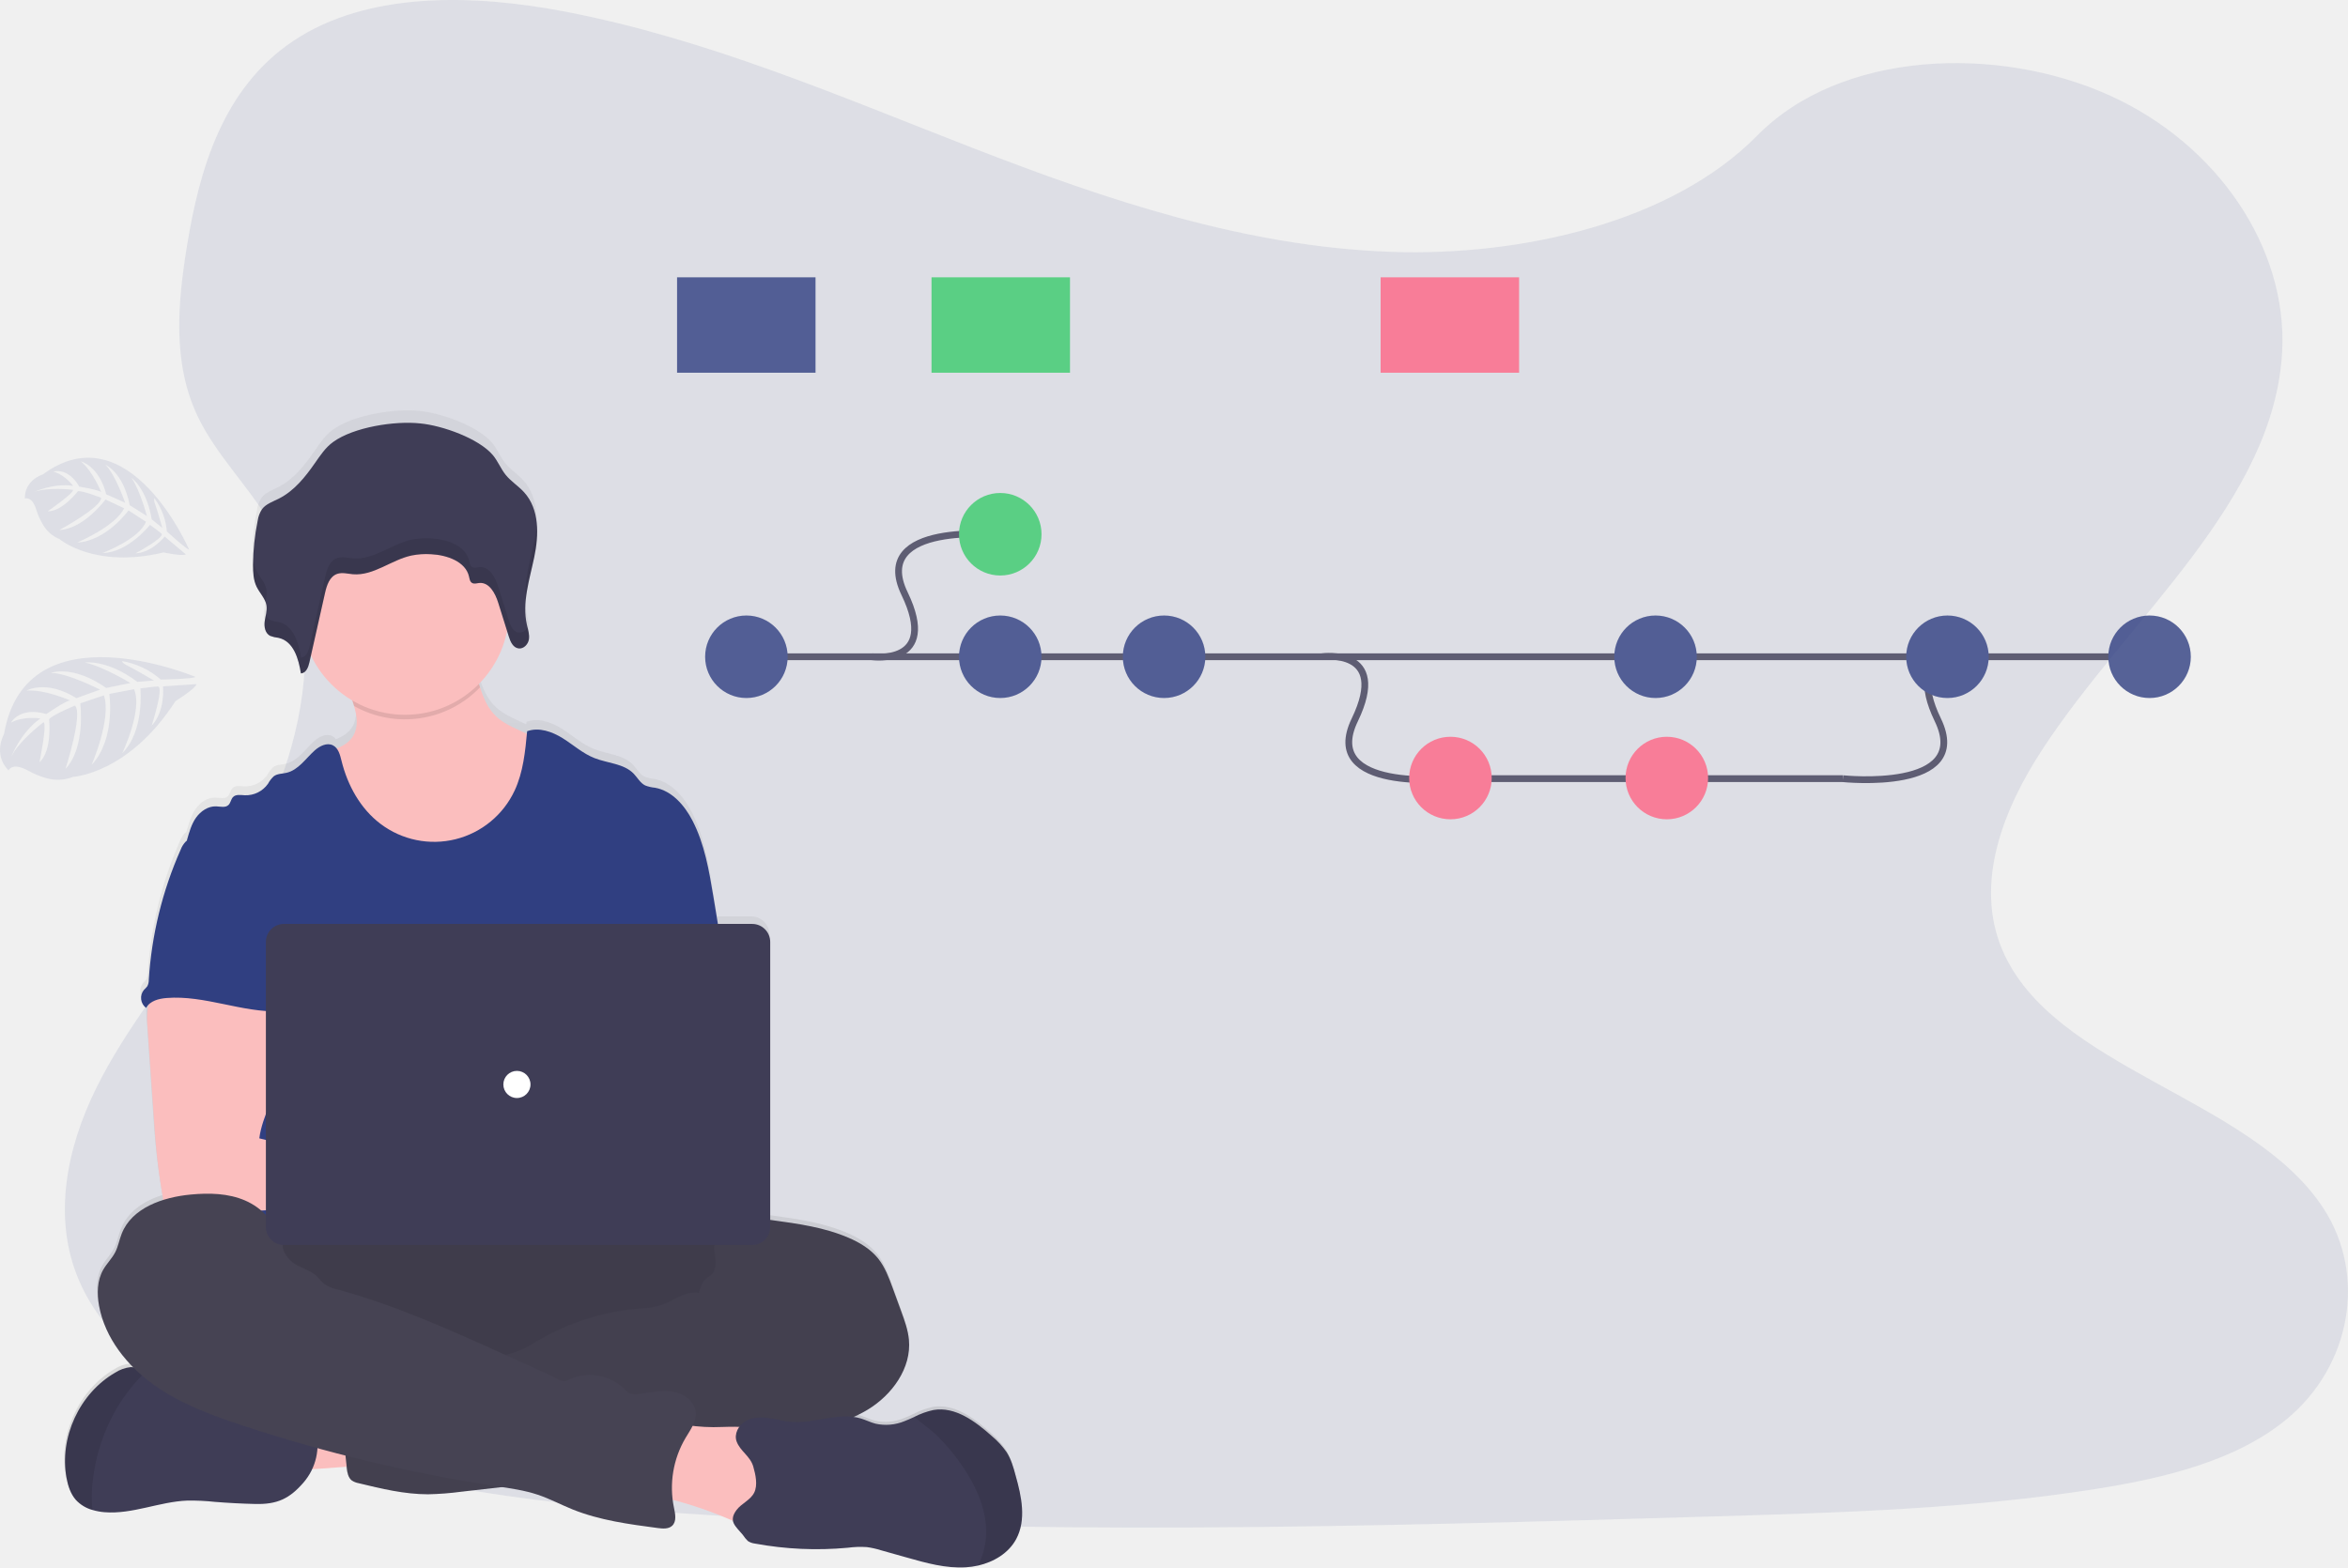
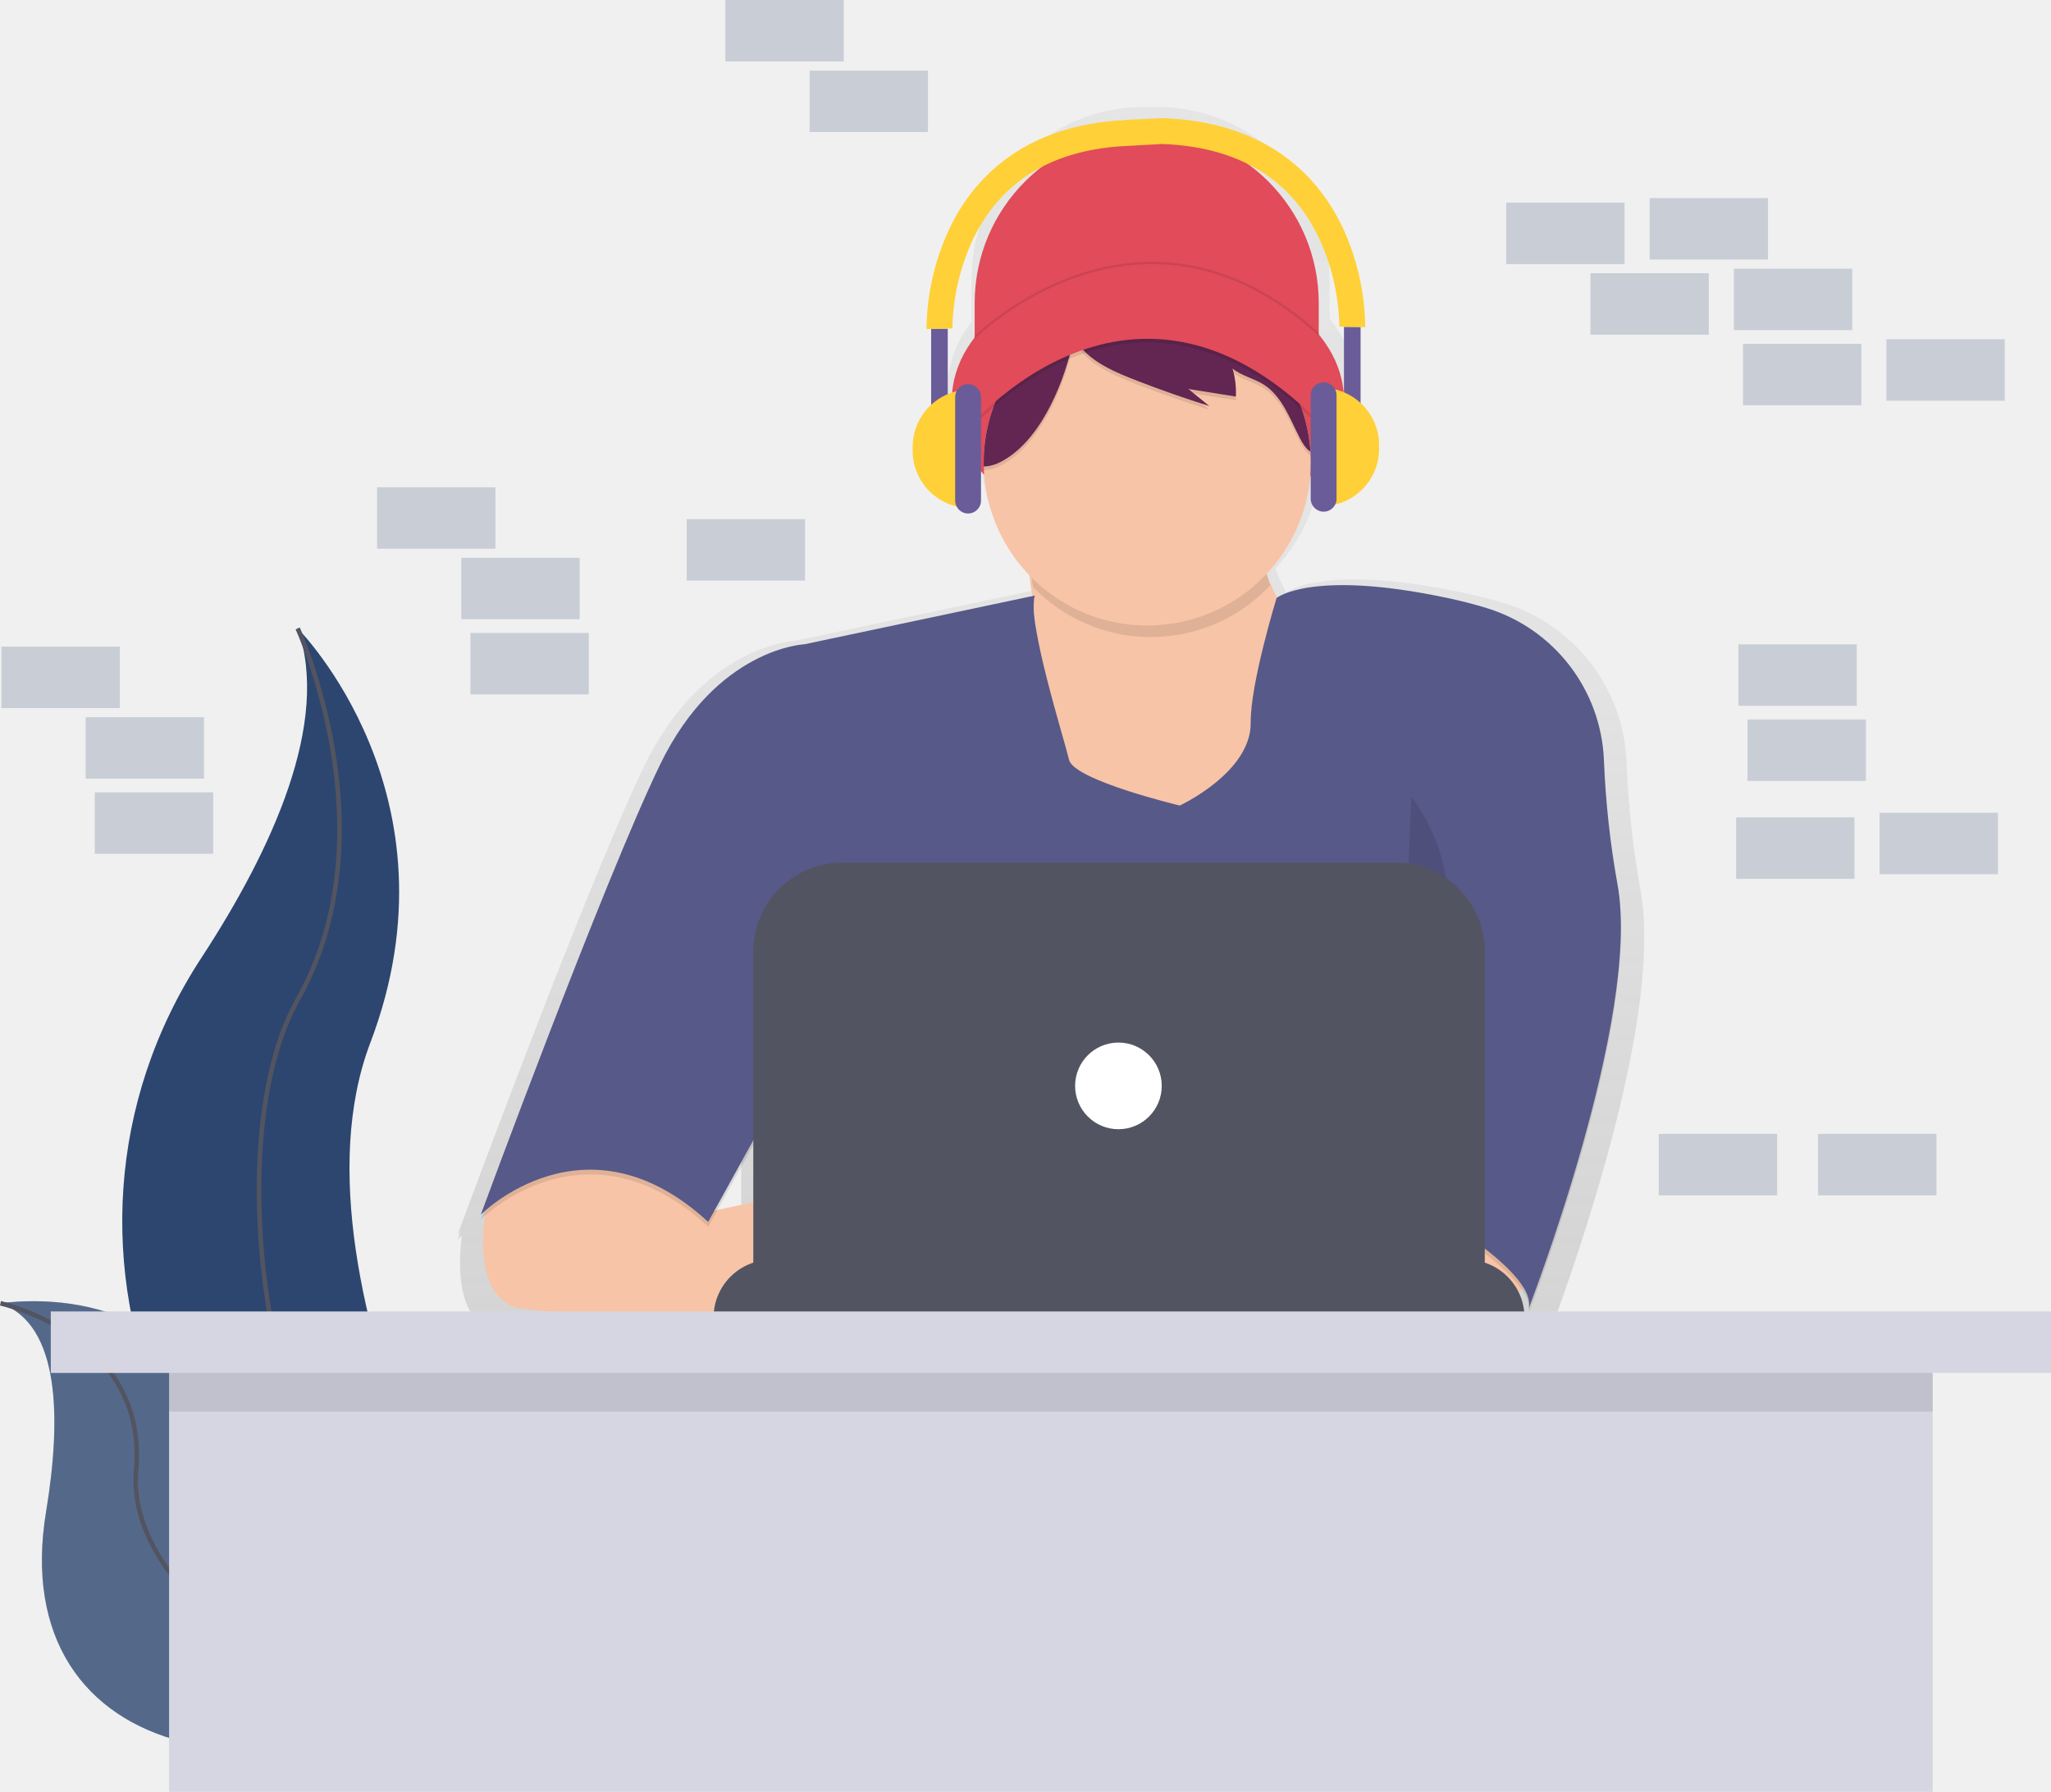
- <svg xmlns="http://www.w3.org/2000/svg" id="b543c902-2711-464d-9f40-b15eb324e31e" data-name="Layer 1" width="1038.23" height="693.31" viewBox="0 0 1038.23 693.31">
+ <svg xmlns="http://www.w3.org/2000/svg" id="6088ba52-b752-42bb-ac91-0a74df332082" data-name="Layer 1" width="900.94" height="787" viewBox="0 0 900.94 787">
  <defs>
-     <linearGradient id="be976a09-f639-4984-bf14-ee296c482822" x1="320.96" y1="796.01" x2="320.96" y2="284.81" gradientUnits="userSpaceOnUse">
+     <linearGradient id="33dd52eb-d837-4874-aadb-63a17bd6edfc" x1="611.05" y1="646" x2="611.05" y2="103.5" gradientUnits="userSpaceOnUse">
      <stop offset="0" stop-color="gray" stop-opacity="0.25" />
      <stop offset="0.54" stop-color="gray" stop-opacity="0.12" />
      <stop offset="1" stop-color="gray" stop-opacity="0.1" />
    </linearGradient>
  </defs>
-   <path d="M696.13,214.75c-64.72-2.25-126.36-23.14-185.23-46s-117.16-48.19-180.33-60.3c-40.63-7.79-87.09-8.89-119.83,12.89-31.5,21-41.68,57.15-47.16,90.72-4.11,25.27-6.54,51.85,4.75,75.5,7.83,16.42,21.74,30.22,31.36,45.95,33.46,54.72,9.81,122.2-26.46,175.63-17,25.06-36.74,49-49.87,75.66s-19.2,57.25-7.72,84.47c11.39,27,38.52,47.24,67.9,61.49,59.69,28.94,130,37.23,198.62,41.92,151.82,10.39,304.46,5.89,456.68,1.39,56.34-1.67,112.92-3.36,168.34-12.07,30.78-4.84,62.56-12.52,84.9-31,28.36-23.53,35.39-63.38,16.39-92.88-31.88-49.49-120-61.79-142.31-114.9-12.27-29.23.33-61.8,18.15-88.91,38.24-58.17,102.33-109.19,105.71-175.68,2.32-45.66-28.49-91.39-76.13-113-49.94-22.65-119.18-19.8-156,17.69C819.93,201.88,753.27,216.73,696.13,214.75Z" transform="translate(-80.89 -103.35)" fill="#303f81" opacity="0.1" />
-   <path d="M529.62,754.84c-1-3.62-2-7.28-4-10.43a36.53,36.53,0,0,0-6.55-7.17c-7.25-6.58-16.15-13.26-25.76-11.6a34.39,34.39,0,0,0-8.54,3.12c-1.4.65-2.81,1.3-4.25,1.85a21.17,21.17,0,0,1-12.82,1.12c-2.2-.59-4.25-1.65-6.42-2.31a20.35,20.35,0,0,0-3.15-.68,53.64,53.64,0,0,0,6.09-3.21C475,718.93,483.6,707,482.4,694.24c-.41-4.29-1.88-8.4-3.34-12.45l-3.84-10.62c-1.66-4.6-3.38-9.29-6.41-13.11-3.37-4.26-8.17-7.15-13.13-9.3-10.65-4.63-22.29-6.26-33.78-7.84l-.8-.11V516.68a8,8,0,0,0-8-8H398q-1-6.12-2-12.22c-1.9-11.61-3.87-23.43-9.22-33.88-3.5-6.84-9.07-13.37-16.58-14.71a16.08,16.08,0,0,1-4.31-1c-2.2-1.08-3.4-3.48-5.09-5.25-4.36-4.57-11.45-4.64-17.29-7-5.16-2.05-9.38-5.91-14.08-8.88s-10.54-5.08-15.74-3.15c0,.38-.07.76-.11,1.13l-3.34-1.54c-3.6-1.67-7.27-3.38-10.16-6.12-3.71-3.5-5.69-8.14-7.23-13.07-.16-.51-.31-1-.47-1.55a46.43,46.43,0,0,0,12.44-23.75l.81,2.63a17.45,17.45,0,0,0,.64,1.74,6.86,6.86,0,0,0,2,2.83,3.55,3.55,0,0,0,.84.49,3.5,3.5,0,0,0,.86.22,3.2,3.2,0,0,0,1.24-.09,4.73,4.73,0,0,0,3-2.78,6,6,0,0,0,.35-1.22,6.31,6.31,0,0,0,.07-.76c0-.08,0-.16,0-.24s0-.35,0-.52,0-.18,0-.28,0-.33-.05-.5l0-.26c0-.2-.06-.4-.1-.59s0-.11,0-.16c-.05-.25-.11-.51-.16-.76,0-.06,0-.13,0-.19s-.09-.41-.14-.62-.07-.27-.1-.41l0-.06h0c-.1-.4-.19-.79-.28-1.19a34.38,34.38,0,0,1-.55-10.56,113.08,113.08,0,0,1,2.86-15.35l.21-.91c.08-.35.16-.7.23-1.06.16-.72.32-1.44.47-2.17v0l.36-1.84.27-1.64,0-.21A47.41,47.41,0,0,0,318,330h0c-.46-5.23-2.08-10.18-5.63-14.12-2.51-2.79-5.82-4.85-8.15-7.78-2.18-2.74-3.41-6.12-5.67-8.81-6.24-7.45-22.26-13.19-32.09-14.19-11.26-1.14-29.45,1.74-38.53,8.39-3.36,2.45-5.66,6-8,9.36-4.3,6.25-9.18,12.49-16.07,16-2.6,1.32-5.58,2.32-7.31,4.62a12.49,12.49,0,0,0-1.95,5.18,102.71,102.71,0,0,0-2.06,19.78h0c0,.83,0,1.66,0,2.5a18.23,18.23,0,0,0,1.56,7.23c.16.34.34.67.53,1l.12.21a39.78,39.78,0,0,1,3.2,5.45,7.22,7.22,0,0,1,.49,1.66,12.24,12.24,0,0,1-.28,4.38h0c0,.22-.09.44-.13.66l-.09.43c0,.15,0,.3-.08.44-.08.43-.15.86-.21,1.28h0a9,9,0,0,0,.22,3.46,4.55,4.55,0,0,0,2.22,3,6.5,6.5,0,0,0,1.8.56c.63.11,1.27.18,1.89.32a9.33,9.33,0,0,1,2.29.85A9.22,9.22,0,0,1,208,383.1a11,11,0,0,1,.83.84,14,14,0,0,1,1.42,1.94q.32.53.6,1.08a24.67,24.67,0,0,1,1.71,4.52c.26.93.48,1.87.67,2.81.09.42.17.84.24,1.25s.14.83.2,1.24h0a2.91,2.91,0,0,0,.8-.16c1.47-.53,2.29-2.24,2.75-3.9.08-.28.15-.55.21-.82.23-1,.47-2.1.7-3.15a46.37,46.37,0,0,0,18.25,20.1c.28.83.55,1.65.79,2.49,1.31,4.53,1.94,9.27-.33,13.23-1.62,2.81-4.34,4.54-7.38,5.74a4.88,4.88,0,0,0-1.65-1.4c-2.63-1.32-5.79.28-8,2.25-4,3.62-7.26,8.81-12.52,10-1.9.44-4,.35-5.58,1.51a13,13,0,0,0-2.59,3.4,11.92,11.92,0,0,1-10.23,5.1c-1.83-.09-4-.51-5.25.83-.93,1-1,2.58-2,3.53-1.34,1.32-3.54.68-5.41.6-3.56-.15-6.87,2.15-8.9,5.1s-3,6.48-4,10l0,.06a7.15,7.15,0,0,0-.73.61,10.55,10.55,0,0,0-2.21,3.58,170.87,170.87,0,0,0-14.1,58.18,6,6,0,0,1-.64,2.82,13.87,13.87,0,0,1-1.47,1.6,5.61,5.61,0,0,0,.93,8,6.3,6.3,0,0,1,1.07-1.42c-.11.46-.21.91-.28,1.32a35.49,35.49,0,0,0-.11,8.8q1.42,20.84,2.87,41.65c.27,3.93.54,7.85.9,11.77q1.05,11.38,3,22.67c.06.34.13.69.22,1-8.15,2.59-15.4,7.27-18.45,15.08-1.06,2.7-1.54,5.64-2.84,8.23-1.43,2.84-3.78,5.11-5.34,7.89-2.69,4.78-2.81,10.64-1.83,16,1.89,10.45,7.54,19.79,15,27.39-.33,0-.67,0-1,0a15.64,15.64,0,0,0-6.83,2.45c-15.78,9.22-24.8,29-21.51,47.06.65,3.53,1.78,7.11,4.14,9.8a15.51,15.51,0,0,0,7.28,4.46,25.29,25.29,0,0,0,5.37,1c12.3,1,24.21-4.7,36.54-5.18a98,98,0,0,1,12.23.57q8.91.74,17.85.94c9.69.23,15.14-2.35,21.32-9.59a26.1,26.1,0,0,0,3.77-5.94c5.26-.3,11.07-.76,15.27-1.1l.06.58c.23,2,.58,4.3,2.18,5.56a7.61,7.61,0,0,0,3,1.23c10.1,2.48,20.32,5,30.72,5a129.71,129.71,0,0,0,14.59-1.12l18.27-2.11a91,91,0,0,1,15.7,3.42c5.28,1.79,10.21,4.45,15.37,6.56,12,4.86,24.9,6.6,37.68,8.3,2.18.29,4.68.49,6.29-1,2.08-2,1.39-5.34.8-8.14-.24-1.15-.42-2.3-.56-3.46a175.25,175.25,0,0,1,25.24,8.76l1.43.63c.42,2.18,2.43,3.92,4.36,6.27a16,16,0,0,0,2.21,2.74,7.37,7.37,0,0,0,3.17,1.14,147.82,147.82,0,0,0,40.93,1.85,41.86,41.86,0,0,1,8.44-.29,36.58,36.58,0,0,1,6.1,1.37l11.57,3.32c8.53,2.44,17.26,4.91,26.11,4.36a33.4,33.4,0,0,0,5.33-.77c7-1.62,13.52-5.53,16.88-11.82C534.37,774.76,532.18,764.24,529.62,754.84Z" transform="translate(-80.89 -103.35)" fill="url(#be976a09-f639-4984-bf14-ee296c482822)" />
-   <path d="M205.91,752.89c-2.11-4.8-4.11-10.32-2-15.12a12.85,12.85,0,0,1,6.65-6.25,32,32,0,0,1,9-2.22,125.61,125.61,0,0,1,29.26-.4c.71,5.62-.79,11.32-2.08,16.75-1.17,5-1.84,5.74-7,6C236.4,751.83,206.7,754.66,205.91,752.89Z" transform="translate(-80.89 -103.35)" fill="#fbbebe" />
-   <ellipse cx="214.07" cy="577.16" rx="143" ry="40" fill="#464353" />
-   <ellipse cx="214.07" cy="577.16" rx="143" ry="40" opacity="0.1" />
-   <path d="M320.6,469.35a44.49,44.49,0,0,1-22.94,20.84,57.58,57.58,0,0,1-18.21,3.46c-6.79.31-13.72-.13-20.1-2.45-8.56-3.1-15.67-9.44-21-16.83s-9-15.83-12.19-24.34c-1.68-4.43-3.28-9.15-2.49-13.83,5.15-1.17,10.79-2.89,13.45-7.46,2.27-3.92,1.64-8.62.33-13.1-.37-1.27-.8-2.53-1.23-3.74-1-2.9-4.45-8.41-2-10.89,1.53-1.57,7.94-2.37,10.15-3.39,6.81-3.14,13.09-7.68,20.57-9.17,6.47-1.29,13.15-.08,19.61,1.26a6.45,6.45,0,0,1,2.42.87,5.82,5.82,0,0,1,1.8,2.7c1.84,4.48,2.92,9.43,4.4,14.1,1.54,4.89,3.52,9.48,7.23,12.95,2.89,2.71,6.57,4.41,10.17,6.06l8.86,4.06a11.65,11.65,0,0,1,4.19,2.71,10.61,10.61,0,0,1,2,5.44A50.82,50.82,0,0,1,320.6,469.35Z" transform="translate(-80.89 -103.35)" fill="#fbbebe" />
-   <path d="M293.13,407.38a46,46,0,0,1-55.67,8.26c-.37-1.27-.8-2.53-1.23-3.74-1-2.9-4.45-8.41-2-10.89,1.53-1.57,7.94-2.37,10.15-3.39,6.81-3.14,13.09-7.68,20.57-9.17,6.47-1.29,13.15-.08,19.61,1.26a6.45,6.45,0,0,1,2.42.87,5.82,5.82,0,0,1,1.8,2.7C290.57,397.76,291.65,402.71,293.13,407.38Z" transform="translate(-80.89 -103.35)" opacity="0.1" />
-   <circle cx="179.07" cy="270.16" r="46" fill="#fbbebe" />
-   <path d="M400.11,522.8l-3.78-22.9c-1.91-11.49-3.88-23.2-9.22-33.55-3.51-6.78-9.08-13.24-16.59-14.58a16.05,16.05,0,0,1-4.32-1c-2.2-1.06-3.4-3.44-5.09-5.2-4.36-4.52-11.46-4.59-17.3-6.89-5.16-2-9.38-5.85-14.08-8.79s-10.55-5-15.75-3.12c-.84,8.95-1.73,18.1-5.53,26.25a39.28,39.28,0,0,1-59.26,14.76c-8.91-6.71-14.62-17.06-17.28-27.89-.65-2.64-1.39-5.67-3.82-6.88-2.63-1.32-5.79.28-8,2.22-4,3.59-7.27,8.73-12.53,9.94-1.9.44-4,.35-5.58,1.5a12.7,12.7,0,0,0-2.6,3.37,12,12,0,0,1-10.23,5.06c-1.83-.09-4-.51-5.25.82-.93,1-1,2.56-2,3.49-1.35,1.31-3.54.67-5.42.6-3.56-.15-6.87,2.13-8.91,5s-3,6.42-4,9.86c10.93,24.34,20.93,48.71,31.86,73.05a6.23,6.23,0,0,1,.79,3,7.31,7.31,0,0,1-1.36,3c-5.36,8.61-5.19,19.44-4.6,29.56s1.31,20.81-3.21,29.88c-1.23,2.49-2.83,4.77-4,7.26-2.74,5.64-3.73,23.68-2.13,29.74H407c-4.31-11.85-2.67-35.63-1.77-48.21.63-8.8-1-17.59-1.7-26.39C402,557.79,403.08,540.74,400.11,522.8Z" transform="translate(-80.89 -103.35)" fill="#303f81" />
-   <path d="M146.25,549a35.4,35.4,0,0,0-.12,8.73L149,599c.27,3.89.54,7.77.9,11.65.69,7.53,1.72,15,3,22.46A4,4,0,0,0,157,637c12.65,2.68,25.72,2.57,38.63,1.84,19.7-1.1,39.37-3.61,59.1-3.18,5.08.11,11,0,14.08-4s1.29-10.47-2.73-13.7-9.48-4-14.64-4c-6.83-.07-13.66.9-20.47.5-6.25-.37-12.36-1.88-18.42-3.39l-17-4.23c.65-5.15,2.61-10,4.47-14.89,3.34-8.67,6.46-17.63,6.52-26.92s-3.44-19.06-11.05-24.38c-6.26-4.37-14.32-5.18-21.95-5-5.55.16-15.14-1.17-20.21,1C149.32,538.41,147,545.07,146.25,549Z" transform="translate(-80.89 -103.35)" fill="#fbbebe" />
-   <path d="M411.68,643.36c3.33-1.27,7-.81,10.57-.33,11.49,1.57,23.15,3.18,33.8,7.77,5,2.14,9.76,5,13.14,9.21,3,3.79,4.75,8.43,6.41,13l3.84,10.52c1.46,4,2.94,8.08,3.35,12.33,1.2,12.59-7.41,24.46-18.24,31s-23.58,8.87-36,11.31-24.89,5.14-37.26,8a150,150,0,0,1-17.53,3.45c-13.24,1.5-27.08-.71-39.66,3.67-5,1.75-9.91,4.35-15.1,5.56a93.93,93.93,0,0,1-10.44,1.59l-23.81,2.72a129.89,129.89,0,0,1-14.6,1.12c-10.4,0-20.63-2.46-30.73-4.92a7.77,7.77,0,0,1-3-1.21c-1.6-1.26-1.95-3.49-2.18-5.51q-1.53-13.41-2.68-26.85c-.24-2.91-.42-6.06,1.17-8.51,2-3,5.9-3.94,9.46-4.52a246.88,246.88,0,0,1,45.68-3.17c5.81-5.81,15.39-5.84,23-9a68.39,68.39,0,0,0,8.11-4.41,106,106,0,0,1,44.53-14.07,41.45,41.45,0,0,0,9.11-1.3c5.89-1.83,11.26-6.81,17.31-5.59.75-2.07,1.27-4.84,3-6.26.86-.73,1.92-1.22,2.71-2,1.67-1.69,1.82-4.35,1.57-6.71s-.81-4.78-.2-7.08a9.79,9.79,0,0,1,1.11-2.47C401.12,645.52,405.65,642.86,411.68,643.36Z" transform="translate(-80.89 -103.35)" fill="#464353" />
-   <path d="M411.68,643.36c3.33-1.27,7-.81,10.57-.33,11.49,1.57,23.15,3.18,33.8,7.77,5,2.14,9.76,5,13.14,9.21,3,3.79,4.75,8.43,6.41,13l3.84,10.52c1.46,4,2.94,8.08,3.35,12.33,1.2,12.59-7.41,24.46-18.24,31s-23.58,8.87-36,11.31-24.89,5.14-37.26,8a150,150,0,0,1-17.53,3.45c-13.24,1.5-27.08-.71-39.66,3.67-5,1.75-9.91,4.35-15.1,5.56a93.93,93.93,0,0,1-10.44,1.59l-23.81,2.72a129.89,129.89,0,0,1-14.6,1.12c-10.4,0-20.63-2.46-30.73-4.92a7.77,7.77,0,0,1-3-1.21c-1.6-1.26-1.95-3.49-2.18-5.51q-1.53-13.41-2.68-26.85c-.24-2.91-.42-6.06,1.17-8.51,2-3,5.9-3.94,9.46-4.52a246.88,246.88,0,0,1,45.68-3.17c5.81-5.81,15.39-5.84,23-9a68.39,68.39,0,0,0,8.11-4.41,106,106,0,0,1,44.53-14.07,41.45,41.45,0,0,0,9.11-1.3c5.89-1.83,11.26-6.81,17.31-5.59.75-2.07,1.27-4.84,3-6.26.86-.73,1.92-1.22,2.71-2,1.67-1.69,1.82-4.35,1.57-6.71s-.81-4.78-.2-7.08a9.79,9.79,0,0,1,1.11-2.47C401.12,645.52,405.65,642.86,411.68,643.36Z" transform="translate(-80.89 -103.35)" opacity="0.05" />
-   <path d="M215.11,759.07c-6.19,7.17-11.64,9.73-21.33,9.5q-8.94-.21-17.86-.93a100.2,100.2,0,0,0-12.24-.57c-12.34.48-24.25,6.13-36.56,5.14a25.92,25.92,0,0,1-5.37-1,15.63,15.63,0,0,1-7.29-4.42c-2.36-2.67-3.49-6.21-4.14-9.71-3.29-17.94,5.73-37.48,21.52-46.61a15.78,15.78,0,0,1,6.84-2.43,16.21,16.21,0,0,1,6.92,1.52l.15.06a52.33,52.33,0,0,1,17.14,11.44,9.66,9.66,0,0,0,2.62,2.11,9,9,0,0,0,3.09.58l13.14.83a31.14,31.14,0,0,1,6.6.91,52.46,52.46,0,0,1,6.94,3c7.07,3.16,14.91,4,22.55,5.22a3.37,3.37,0,0,1,2,.8,3.13,3.13,0,0,1,.62,1.3A25.51,25.51,0,0,1,215.11,759.07Z" transform="translate(-80.89 -103.35)" fill="#3f3d56" />
-   <path d="M145.75,709.63a78.9,78.9,0,0,0-13.15,16.44,82.28,82.28,0,0,0-10.74,32.54,60.4,60.4,0,0,0-.11,12.61,15.63,15.63,0,0,1-7.29-4.42c-2.36-2.67-3.49-6.21-4.14-9.71-3.29-17.94,5.73-37.48,21.52-46.61a15.78,15.78,0,0,1,6.84-2.43,16.21,16.21,0,0,1,6.92,1.52Z" transform="translate(-80.89 -103.35)" opacity="0.1" />
-   <path d="M400.24,734.51c7.35-.2,15.6-.57,21,4.38,5.15,4.68,5.83,12.4,6.17,19.35l.39,8.07c.12,2.46.22,5-.77,7.28-1.76,4-6.59,5.93-11,5.7s-8.46-2.16-12.49-3.9a175.7,175.7,0,0,0-34-10.71q.57-8.37,1.9-16.66c.61-3.83.71-10.24,3.27-13.42,2.71-3.36,6.24-1.54,9.92-.92A79.63,79.63,0,0,0,400.24,734.51Z" transform="translate(-80.89 -103.35)" fill="#fbbebe" />
-   <path d="M206,653.42c0,1-1.57,0-1.71-1.07-1.1-8.09-7.52-14.76-15-18s-16-3.41-24.1-2.64c-12.25,1.16-26,5.85-30.48,17.3-1.06,2.68-1.54,5.58-2.84,8.15-1.44,2.82-3.79,5.07-5.35,7.81-2.69,4.74-2.8,10.55-1.83,15.91,2.61,14.3,12.39,26.53,24.24,35s25.7,13.53,39.51,18.09a685.19,685.19,0,0,0,112,26.75c6.16.93,12.38,1.79,18.28,3.77,5.28,1.77,10.22,4.42,15.38,6.5,12,4.82,24.91,6.54,37.7,8.23,2.18.28,4.68.48,6.29-1,2.08-1.93,1.39-5.29.8-8.06A43.35,43.35,0,0,1,384,739.4c2.14-3.6,4.92-7.29,4.52-11.46-.48-4.86-5.32-8.3-10.14-9.08s-9.72.37-14.56,1c-1.67.22-3.49.36-4.95-.49a9.89,9.89,0,0,1-1.94-1.72,21.93,21.93,0,0,0-25.54-3.57c-1.79,1-4.5-1.23-6.36-2.07L304,702.49c-24.16-10.93-48.44-21.91-74-28.83a15.54,15.54,0,0,1-5.7-2.37c-1.27-1-2.18-2.36-3.35-3.47-2.55-2.41-6.1-3.37-9.16-5.08S205.3,656.85,206,653.42Z" transform="translate(-80.89 -103.35)" fill="#464353" />
-   <path d="M530.21,784.11c-3.36,6.23-9.88,10.11-16.88,11.71a33.5,33.5,0,0,1-5.34.76c-8.85.55-17.59-1.9-26.12-4.32L470.29,789a36.55,36.55,0,0,0-6.1-1.36,41.86,41.86,0,0,0-8.44.29,149.59,149.59,0,0,1-41-1.84,7.23,7.23,0,0,1-3.17-1.13,15.75,15.75,0,0,1-2.21-2.71c-3.15-3.79-6.54-6-2.81-11,2.15-2.9,6.14-4.35,7.81-7.68s.6-8.06-.39-11.5c-1.35-4.75-5.79-6.8-7.38-11.16-1.19-3.29.81-7.11,3.82-8.9s6.73-1.93,10.2-1.47,6.87,1.44,10.36,1.71c10.26.82,20.75-4.47,30.6-1.49,2.17.66,4.22,1.71,6.42,2.29a21.35,21.35,0,0,0,12.83-1.11c1.44-.54,2.85-1.19,4.25-1.83a34.23,34.23,0,0,1,8.55-3.09c9.61-1.65,18.52,5,25.77,11.49a36.44,36.44,0,0,1,6.55,7.1c2,3.12,3.06,6.75,4,10.33C532.6,765.19,534.79,775.61,530.21,784.11Z" transform="translate(-80.89 -103.35)" fill="#3f3d56" />
-   <path d="M530.21,784.11c-3.36,6.23-9.88,10.11-16.88,11.71a32.69,32.69,0,0,0,3.55-17.16c-.6-9.51-4.78-18.47-10.11-26.37a93.4,93.4,0,0,0-11.14-13.57c-3.18-3.2-7.09-5.74-10.51-8.67a34.23,34.23,0,0,1,8.55-3.09c9.61-1.65,18.52,5,25.77,11.49a36.44,36.44,0,0,1,6.55,7.1c2,3.12,3.06,6.75,4,10.33C532.6,765.19,534.79,775.61,530.21,784.11Z" transform="translate(-80.89 -103.35)" opacity="0.1" />
-   <path d="M163,475.61a10.35,10.35,0,0,0-2.22,3.55,167.86,167.86,0,0,0-14.1,57.62,5.76,5.76,0,0,1-.65,2.79,12.21,12.21,0,0,1-1.47,1.59,5.52,5.52,0,0,0,.94,8c1.65-3.11,5.6-4.12,9.11-4.39,16.81-1.33,33.23,6.49,50.09,5.9-1.19-4.11-2.9-8.06-3.87-12.22-4.29-18.47,6.41-38.58-.15-56.37-1.31-3.56-3.5-7.06-6.95-8.62a18.51,18.51,0,0,0-4.45-1.18c-4.26-.77-12.74-4.06-16.86-2.74-1.52.49-2.12,1.92-3.38,2.78C167.13,473.55,164.59,474,163,475.61Z" transform="translate(-80.89 -103.35)" fill="#303f81" />
-   <rect x="117.57" y="408.66" width="223" height="142" rx="7.97" fill="#3f3d56" />
-   <circle cx="228.57" cy="479.66" r="6" fill="#fff" />
-   <path d="M228.18,298.85c-3.36,2.43-5.66,5.92-8,9.27-4.31,6.19-9.19,12.37-16.08,15.82-2.61,1.31-5.59,2.3-7.32,4.58a12.34,12.34,0,0,0-1.95,5.13,101.65,101.65,0,0,0-2.06,19.6c0,3.28.14,6.66,1.59,9.64,1.37,2.8,3.84,5.17,4.35,8.22.39,2.38-.49,4.75-.8,7.14s.23,5.22,2.44,6.36a14.79,14.79,0,0,0,3.7.87c6.65,1.48,8.88,9.28,9.89,15.73,2.26-.13,3.28-2.72,3.75-4.83l6.93-30.81c.75-3.34,2-7.21,5.33-8.38,2.23-.77,4.67-.05,7,.15,9.15.75,16.89-6.32,25.84-8.27a33,33,0,0,1,8.71-.58c7.06.35,15.27,3.25,16.77,9.84.25,1.07.4,2.35,1.4,2.88s2.05.08,3.1,0c4.48-.45,7.12,4.59,8.41,8.71l4.7,15c.7,2.27,1.88,4.94,4.34,5.23,2.27.28,4.2-1.87,4.54-4s-.4-4.34-.89-6.48c-2.21-9.85,1.17-19.93,3.23-29.8s2.43-21.21-4.48-28.81c-2.51-2.75-5.81-4.8-8.15-7.7-2.18-2.72-3.41-6.06-5.67-8.73-6.25-7.37-22.28-13.06-32.11-14C255.46,289.41,237.26,292.26,228.18,298.85Z" transform="translate(-80.89 -103.35)" fill="#3f3d56" />
+   <rect x="763.63" y="283" width="52" height="27" fill="#2c466f" opacity="0.2" />
+   <rect x="767.63" y="316" width="52" height="27" fill="#2c466f" opacity="0.2" />
+   <rect x="724.63" y="87" width="52" height="27" fill="#2c466f" opacity="0.2" />
+   <rect x="761.63" y="118" width="52" height="27" fill="#2c466f" opacity="0.2" />
+   <rect x="661.63" y="89" width="52" height="27" fill="#2c466f" opacity="0.2" />
+   <rect x="828.63" y="149" width="52" height="27" fill="#2c466f" opacity="0.2" />
+   <rect x="765.63" y="151" width="52" height="27" fill="#2c466f" opacity="0.2" />
+   <rect x="698.63" y="120" width="52" height="27" fill="#2c466f" opacity="0.2" />
+   <rect x="825.63" y="357" width="52" height="27" fill="#2c466f" opacity="0.2" />
+   <rect x="762.63" y="359" width="52" height="27" fill="#2c466f" opacity="0.2" />
+   <path d="M280.17,332.5s73.29,73.29,31.92,182S383,804.14,383,804.14s-1.2-.18-3.43-.57C229.05,777,154.26,604.85,238,477,269.08,429.41,294.62,373.64,280.17,332.5Z" transform="translate(-149.42 -56.5)" fill="#2c466f" />
+   <path d="M280.17,332.5s41.37,89.84,0,163.12-7.09,279,102.84,308.52" transform="translate(-149.42 -56.5)" fill="none" stroke="#535461" stroke-miterlimit="10" stroke-width="2" />
+   <path d="M149.63,628.92s83.63-13.32,91.25,61.63S401.7,775.89,401.7,775.89s-1,.68-2.87,1.91c-126.49,83-247.4,52.89-229.17-57.36C176.43,679.45,175.87,638.28,149.63,628.92Z" transform="translate(-149.42 -56.5)" fill="#2c466f" />
+   <path d="M149.63,628.92s83.63-13.32,91.25,61.63S401.7,775.89,401.7,775.89s-1,.68-2.87,1.91c-126.49,83-247.4,52.89-229.17-57.36C176.43,679.45,175.87,638.28,149.63,628.92Z" transform="translate(-149.42 -56.5)" fill="#f5f5f5" opacity="0.2" />
+   <path d="M149.63,628.92s64.91,14.25,59.58,73.27S305.61,832,401.7,775.89" transform="translate(-149.42 -56.5)" fill="none" stroke="#535461" stroke-miterlimit="10" stroke-width="2" />
+   <rect x="0.63" y="284" width="52" height="27" fill="#2c466f" opacity="0.2" />
+   <rect x="37.63" y="315" width="52" height="27" fill="#2c466f" opacity="0.2" />
+   <rect x="318.63" width="52" height="27" fill="#2c466f" opacity="0.2" />
+   <rect x="728.63" y="498" width="52" height="27" fill="#2c466f" opacity="0.2" />
+   <rect x="41.63" y="348" width="52" height="27" fill="#2c466f" opacity="0.2" />
+   <rect x="355.63" y="31" width="52" height="27" fill="#2c466f" opacity="0.2" />
+   <rect x="165.63" y="214" width="52" height="27" fill="#2c466f" opacity="0.2" />
+   <rect x="202.63" y="245" width="52" height="27" fill="#2c466f" opacity="0.2" />
+   <rect x="301.63" y="228" width="52" height="27" fill="#2c466f" opacity="0.2" />
+   <rect x="206.63" y="278" width="52" height="27" fill="#2c466f" opacity="0.2" />
+   <rect x="798.63" y="498" width="52" height="27" fill="#2c466f" opacity="0.2" />
+   <path d="M870.07,447.61a412.25,412.25,0,0,1-6.18-56.71h0a76,76,0,0,0-53.46-69.38c-5.46-1.68-11.47-3.25-18.11-4.66-58.2-12.36-75.88-1.57-77.89-.15A74.63,74.63,0,0,1,710,307.1c-.1-.34-.19-.68-.29-1a74.51,74.51,0,0,0,19.91-44.89c9.71-9.84,15.38-21.72,15.38-34.51,0-11-4.2-21.32-11.55-30.25V179.07a75.57,75.57,0,0,0-75.57-75.57h-6.13a75.57,75.57,0,0,0-75.57,75.57v18.73c-6.67,8.61-10.45,18.44-10.45,28.88,0,12.52,5.44,24.16,14.78,33.88a74.52,74.52,0,0,0,20.74,46.34c.41,2.84.83,5.89,1.24,9.11L498.39,338s-40.14,1.65-66,55C410.52,438.19,367,554.29,354.11,588.85h0c-2.33,6.26-3.65,9.85-3.65,9.85s.43-.43,1.24-1.17l-1.24,3.37s.63-.64,1.83-1.69c-1.82,14.46-2.08,39.29,16.86,42.38,15.88,2.59,56.8,3.66,87.71,4.09v0H459c20.49.27,36.08.27,36.08.27v-.27H827.52v-3.41a22.91,22.91,0,0,0-1.83-9l.46-.56a18.25,18.25,0,0,1,3.45,8,8,8,0,0,1-.16.84l.2-.51a8.56,8.56,0,0,1-.2,2.71s42.65-109.89,42.19-175.51A111.17,111.17,0,0,0,870.07,447.61ZM604.22,330.86a76.25,76.25,0,0,1-1.06-9.48s0-.06,0-.09C603.53,324.38,603.89,327.58,604.22,330.86ZM475,566.9v26.19L458.6,596.6Z" transform="translate(-149.42 -56.5)" fill="url(#33dd52eb-d837-4874-aadb-63a17bd6edfc)" />
+   <path d="M503.71,57.57h0a75.57,75.57,0,0,1,75.57,75.57v32.24a0,0,0,0,1,0,0H428.14a0,0,0,0,1,0,0V133.14A75.57,75.57,0,0,1,503.71,57.57Z" fill="#e14b5a" />
+   <ellipse cx="504.24" cy="175.95" rx="86.14" ry="59.19" fill="#e14b5a" />
+   <path d="M598.44,289.79s18,94.07,0,119.44,55,35.41,55,35.41L729,417.16l10.57-67.65s-46-25.9-36.47-78.22Z" transform="translate(-149.42 -56.5)" fill="#f7c4a7" />
+   <path d="M821.46,606.89s4.76,20.61-21.14,24.31a146.45,146.45,0,0,1-46.08-.55l-5.71-51.77h60.25Z" transform="translate(-149.42 -56.5)" fill="#f7c4a7" />
+   <path d="M364.12,580.51S352.68,627,378.58,631.2s121,4.23,121,4.23v-55l-43.06,9.2L416.1,550.87Z" transform="translate(-149.42 -56.5)" fill="#f7c4a7" />
+   <path d="M604,320.18l-101.21,21.4s-38.58,1.59-63.42,52.85-78.75,197.66-78.75,197.66,46-46.51,99.89,3.17l35.94-65-7.93,103.06H767V584.69s58.13,31.18,53.91,48.62c0,0,49.75-128.18,39-186.43a396.18,396.18,0,0,1-5.94-54.5h0a73,73,0,0,0-51.38-66.67c-5.24-1.61-11-3.12-17.4-4.47-59.72-12.68-75,0-75,0s-11.57,37.64-11.36,54.7c.26,21.93-31.18,36.47-31.18,36.47s-46.51-11.1-48.62-20.08S600.28,330.75,604,320.18Z" transform="translate(-149.42 -56.5)" opacity="0.1" />
+   <path d="M604,318.07l-101.21,21.4s-38.58,1.59-63.42,52.85S360.61,590,360.61,590s46-46.51,99.89,3.17l35.94-65L488.51,631.2H767V582.58s58.13,31.18,53.91,48.62c0,0,49.75-128.18,39-186.43a396.18,396.18,0,0,1-5.94-54.5h0a73,73,0,0,0-51.38-66.67c-5.24-1.61-11-3.12-17.4-4.47-59.72-12.68-75,0-75,0s-11.57,37.64-11.36,54.7c.26,21.93-31.18,36.47-31.18,36.47s-46.51-11.1-48.62-20.08S600.28,328.64,604,318.07Z" transform="translate(-149.42 -56.5)" fill="#575988" />
+   <path d="M707.42,313.58a71.53,71.53,0,0,1-2.76-37.52L600,294.55s1.51,7.91,3.22,19.76a71.86,71.86,0,0,0,104.18-.73Z" transform="translate(-149.42 -56.5)" opacity="0.1" />
+   <path d="M725.27,259.67a71.88,71.88,0,0,1-143.73,1.74c0-.58,0-1.16,0-1.74a71.89,71.89,0,0,1,40.29-64.59q3.23-1.58,6.64-2.84a72.39,72.39,0,0,1,37-3.44h0a71.82,71.82,0,0,1,59.61,66.1Q725.27,257.27,725.27,259.67Z" transform="translate(-149.42 -56.5)" fill="#f7c4a7" />
  <g opacity="0.1">
-     <path d="M310.26,383.15c-2.46-.3-3.64-3-4.34-5.23q-2.35-7.51-4.7-15c-1.29-4.13-3.93-9.17-8.41-8.71-1.05.11-2.18.52-3.1,0s-1.15-1.81-1.4-2.88c-1.5-6.6-9.71-9.49-16.77-9.84a33.43,33.43,0,0,0-8.71.57c-8.95,2-16.69,9-25.84,8.27-2.36-.19-4.8-.91-7-.14-3.37,1.16-4.58,5-5.33,8.38l-6.93,30.8c-.47,2.12-1.49,4.71-3.75,4.83-1-6.44-3.24-14.24-9.89-15.72a15.72,15.72,0,0,1-3.7-.87,4.34,4.34,0,0,1-1.93-2.15c-.18.93-.39,1.86-.51,2.79-.3,2.38.23,5.22,2.44,6.36a14.79,14.79,0,0,0,3.7.87c6.65,1.48,8.88,9.28,9.89,15.73,2.26-.13,3.28-2.72,3.75-4.83l6.93-30.81c.75-3.34,2-7.21,5.33-8.38,2.23-.77,4.67-.05,7,.15,9.15.75,16.89-6.32,25.84-8.27a33,33,0,0,1,8.71-.58c7.06.35,15.27,3.25,16.77,9.84.25,1.07.4,2.35,1.4,2.88s2.05.08,3.1,0c4.48-.45,7.12,4.59,8.41,8.71q2.34,7.51,4.7,15c.7,2.27,1.88,4.94,4.34,5.23,2.27.28,4.2-1.87,4.54-4a13.58,13.58,0,0,0-.6-5.31A4.13,4.13,0,0,1,310.26,383.15Z" transform="translate(-80.89 -103.35)" />
-     <path d="M198.72,364.11c-.51-3.05-3-5.42-4.35-8.22a16.45,16.45,0,0,1-1.48-6c0,1.12-.1,2.24-.11,3.37,0,3.28.14,6.66,1.59,9.64,1.11,2.27,2.94,4.27,3.86,6.58A15.06,15.06,0,0,0,198.72,364.11Z" transform="translate(-80.89 -103.35)" />
-     <path d="M317.14,342.83c-1.82,8.72-4.66,17.6-3.78,26.34.57-6.45,2.45-12.94,3.78-19.34A51,51,0,0,0,318.3,335,61.14,61.14,0,0,1,317.14,342.83Z" transform="translate(-80.89 -103.35)" />
+     <path d="M628.36,193.93l.1-.06q-3.41,1.26-6.64,2.84a71.89,71.89,0,0,0-40.29,64.59c0,.58,0,1.16,0,1.74a16,16,0,0,0,6.45-1.55c17.52-8.18,28-33.2,32.16-50.65C621.64,204.59,623.05,197.55,628.36,193.93Z" transform="translate(-149.42 -56.5)" />
+     <path d="M683.37,195.94a71.28,71.28,0,0,0-17.87-5.51,23.06,23.06,0,0,1,12.83,8.06,32.86,32.86,0,0,1,3.93,7,72.07,72.07,0,0,0-60.45,1.25c4.51,9.89,18.5,15.28,27.84,18.89q15.34,5.92,31,10.83l-9.24-7.5,20.87,3.32a36.15,36.15,0,0,0-1.46-12.3c4,3.22,9.3,4.3,13.64,7,8.13,5.13,11.52,15,15.95,23.55,1.17,2.26,2.55,4.57,4.66,6A71.91,71.91,0,0,0,683.37,195.94Z" transform="translate(-149.42 -56.5)" />
  </g>
-   <g opacity="0.8">
-     <line x1="330.04" y1="290.49" x2="955.1" y2="290.49" fill="none" stroke="#3f3d56" stroke-miterlimit="10" stroke-width="3" />
-     <path d="M466.46,393.83s29.89,4.15,14.41-27.92,42-26,42-26" transform="translate(-80.89 -103.35)" fill="none" stroke="#3f3d56" stroke-miterlimit="10" stroke-width="3" />
-     <path d="M665.53,393.83s29.89-4.14,14.41,27.93,42,26,42,26" transform="translate(-80.89 -103.35)" fill="none" stroke="#3f3d56" stroke-miterlimit="10" stroke-width="3" />
-     <path d="M952.16,393.83s-29.9-4.14-14.41,27.93-42,26-42,26" transform="translate(-80.89 -103.35)" fill="none" stroke="#3f3d56" stroke-miterlimit="10" stroke-width="3" />
-     <line x1="814.86" y1="344.4" x2="649.93" y2="344.4" fill="none" stroke="#3f3d56" stroke-miterlimit="10" stroke-width="3" />
-     <circle cx="330.04" cy="290.49" r="18.25" fill="#303f81" />
-     <circle cx="442.29" cy="236.3" r="18.25" fill="#3acc6c" />
-     <circle cx="442.29" cy="290.49" r="18.25" fill="#303f81" />
-     <circle cx="514.73" cy="290.49" r="18.25" fill="#303f81" />
-     <circle cx="641.35" cy="344.13" r="18.25" fill="#ff6584" />
-     <circle cx="737.03" cy="344.13" r="18.25" fill="#ff6584" />
-     <circle cx="732.04" cy="290.49" r="18.25" fill="#303f81" />
-     <circle cx="950.48" cy="290.49" r="18.25" fill="#303f81" />
-     <circle cx="861.12" cy="290.49" r="18.25" fill="#303f81" />
-     <rect x="299.38" y="122.66" width="61.23" height="42.2" fill="#303f81" />
-     <rect x="411.9" y="122.66" width="61.23" height="42.2" fill="#3acc6c" />
-     <rect x="610.48" y="122.66" width="61.23" height="42.2" fill="#ff6584" />
-   </g>
-   <g opacity="0.1">
-     <path d="M167.24,402.71S92.47,371.27,82.67,428c0,0-5.11,8.84,2,16.14,0,0,1.53-3.92,8.75.13a37.17,37.17,0,0,0,8.16,3.32,18.36,18.36,0,0,0,11.62-.62h0s24.59-1.33,45.27-33.5c0,0,8.87-5.48,9.31-7.54l-14.82,1s1.14,10.85-5,17.36c0,0,5.44-16.84,2.83-17.31-.53-.1-7.83.86-7.83.86s1.89,18.87-8,28.63c0,0,9.18-19.19,5.19-28.29l-10.94,2.11s3,19.85-7.82,31.39c0,0,8.9-20.4,5.46-30.76l-10.47,3.52s2.52,19.41-6.53,29c0,0,7.9-24.61,4.18-28,0,0-9.42,3.82-11.43,6,0,0,1.49,14-4.26,19.05,0,0,3.53-17,1.78-17.7,0,0-10.94,8.24-14.28,15.35,0,0,4.16-10.86,12.91-17,0,0-7.35-1.24-13,1.83,0,0,3.78-7.21,15.65-3.79,0,0,8.79-6.09,10.55-6,0,0-11.23-5-19.34-4.38,0,0,8.7-5,22.08,3.35l10.45-3.77s-14.5-7.43-21.76-7.4c0,0,9.66-3.74,24.47,6.66l10.7-2.18s-12-7.35-20.09-9.06c0,0,9.7-1.54,23.18,8.55l7.31-.61s-8.85-5.22-11.53-6.49-2.56-2.09-2.56-2.09A34.89,34.89,0,0,1,152,403.94S167.18,403.64,167.24,402.71Z" transform="translate(-80.89 -103.35)" fill="#303f81" />
-   </g>
-   <g opacity="0.1">
-     <path d="M164.48,346.35S138,285.08,99.85,313.18c0,0-8.06,2.34-8,10.7,0,0,3.14-1.46,5.13,5.07a30.1,30.1,0,0,0,3,6.61,15,15,0,0,0,7.25,6.25h0s15.37,13.22,46,5.89c0,0,8.4,1.79,9.83.83l-9.36-7.87s-5.51,7.1-12.89,7.44c0,0,12.83-6.9,11.55-8.67-.26-.36-5.15-3.94-5.15-3.94s-9.62,12.28-21,12.47c0,0,16.39-6.18,19.2-13.85l-7.7-5S128,342.62,115,343.32c0,0,16.91-7.05,20.77-15.17l-8.23-3.87s-9.56,13-20.37,13.49c0,0,18.72-10.12,18.43-14.25,0,0-7.77-3.1-10.24-2.92,0,0-7.07,9.15-13.38,8.89,0,0,11.79-8.09,11.15-9.5,0,0-11.2-1.34-17.23,1,0,0,8.66-4.08,17.35-2.74,0,0-3.66-4.93-8.75-6.3,0,0,6.36-2.13,11.46,6.65,0,0,8.68,1.4,9.7,2.44,0,0-3.81-9.39-9-13.62,0,0,8,2,11.2,14.57l8.36,3.71s-4.38-12.68-8.72-16.79c0,0,7.87,3.28,10.75,17.9l7.6,4.79s-2.94-11.2-6.77-16.83c0,0,6.64,4.62,8.89,18.29l4.7,3.8s-2.29-8.14-3.16-10.42-.33-2.7-.33-2.7a28.65,28.65,0,0,1,5.49,14.68S163.91,346.86,164.48,346.35Z" transform="translate(-80.89 -103.35)" fill="#303f81" />
-   </g>
+   <path d="M628.36,192.3l.1-.06q-3.41,1.26-6.64,2.84a71.89,71.89,0,0,0-40.29,64.59c0,.58,0,1.16,0,1.74a16,16,0,0,0,6.45-1.55c17.52-8.18,28-33.2,32.16-50.65C621.64,203,623.05,195.93,628.36,192.3Z" transform="translate(-149.42 -56.5)" fill="#632652" />
+   <path d="M683.37,194.32a71.28,71.28,0,0,0-17.87-5.51,23.06,23.06,0,0,1,12.83,8.06,32.86,32.86,0,0,1,3.93,7,72.07,72.07,0,0,0-60.45,1.25c4.51,9.89,18.5,15.28,27.84,18.89q15.34,5.92,31,10.83l-9.24-7.5,20.87,3.32a36.15,36.15,0,0,0-1.46-12.3c4,3.22,9.3,4.3,13.64,7,8.13,5.13,11.52,15,15.95,23.55,1.17,2.26,2.55,4.57,4.66,6A71.91,71.91,0,0,0,683.37,194.32Z" transform="translate(-149.42 -56.5)" fill="#632652" />
+   <path d="M573.33,247.82s74-92,159.61,0l-7.4-20.61s-40.17-58.66-68.7-46-56.55,21.67-56.55,21.67Z" transform="translate(-149.42 -56.5)" opacity="0.1" />
+   <path d="M573.33,246.19s74-92,159.61,0l-7.4-20.61s-40.17-58.66-68.7-46-56.55,21.67-56.55,21.67Z" transform="translate(-149.42 -56.5)" fill="#e14b5a" />
+   <path d="M512.55,444.38s-15.85,42.28,6.34,80.33-19.55,53.91-19.55,53.91" transform="translate(-149.42 -56.5)" opacity="0.1" />
+   <path d="M769.4,406.33s27.48,34.88,9.51,66.06S762,578.62,762,578.62" transform="translate(-149.42 -56.5)" opacity="0.1" />
+   <path d="M338.82,553.3H644.29a25.37,25.37,0,0,1,25.37,25.37v0a0,0,0,0,1,0,0H313.46a0,0,0,0,1,0,0v0A25.37,25.37,0,0,1,338.82,553.3Z" fill="#535461" />
+   <path d="M369.9,378.89H613.22a39,39,0,0,1,39,39V559.11a0,0,0,0,1,0,0H330.9a0,0,0,0,1,0,0V417.89A39,39,0,0,1,369.9,378.89Z" fill="#535461" />
+   <circle cx="491.29" cy="476.93" r="19.03" fill="#fff" />
+   <path d="M577.56,204.7s72.72-72.68,151.15-1.33" transform="translate(-149.42 -56.5)" fill="none" stroke="#000" stroke-miterlimit="10" opacity="0.1" />
+   <rect x="590.36" y="143.57" width="7.3" height="41.39" fill="#6a5c99" />
+   <path d="M580.62,170.35h0a25.16,25.16,0,0,1,25.16,25.16v1.62a25.16,25.16,0,0,1-25.16,25.16h0a0,0,0,0,1,0,0V170.35a0,0,0,0,1,0,0Z" fill="#ffd037" />
+   <rect x="575.75" y="167.92" width="11.36" height="56.81" rx="5.68" ry="5.68" fill="#6a5c99" />
+   <rect x="558.44" y="200.88" width="7.3" height="41.39" transform="translate(974.76 386.65) rotate(-180)" fill="#6a5c99" />
+   <path d="M550.32,227.66h0a25.16,25.16,0,0,1,25.16,25.16v1.62a25.16,25.16,0,0,1-25.16,25.16h0a0,0,0,0,1,0,0V227.66A0,0,0,0,1,550.32,227.66Z" transform="translate(976.38 450.76) rotate(180)" fill="#ffd037" />
+   <rect x="568.99" y="225.23" width="11.36" height="56.81" rx="5.68" ry="5.68" transform="translate(999.92 450.76) rotate(-180)" fill="#6a5c99" />
+   <path d="M738.92,155.83c-9.89-20.56-31.43-45.42-77.86-47.41v-.06l-.56,0h0l-16.45.78v.08c-46.12,2.12-67.56,26.89-77.42,47.38A106.59,106.59,0,0,0,556.41,201l5.68-.14,5.68-.13A96.65,96.65,0,0,1,577,161.21c12.52-25.72,35.56-39.39,68.47-40.66h0l14.55-.81h0C692.95,121,716,134.69,728.51,160.4a96.65,96.65,0,0,1,9.25,39.54l5.68.13,5.68.14A106.59,106.59,0,0,0,738.92,155.83Z" transform="translate(-149.42 -56.5)" fill="#ffd037" />
+   <rect x="74.28" y="579" width="774.71" height="208" fill="#d6d6e3" />
+   <rect x="74.28" y="593" width="774.71" height="27" opacity="0.1" />
+   <rect x="22.31" y="576" width="878.63" height="27" fill="#d6d6e3" />
</svg>
